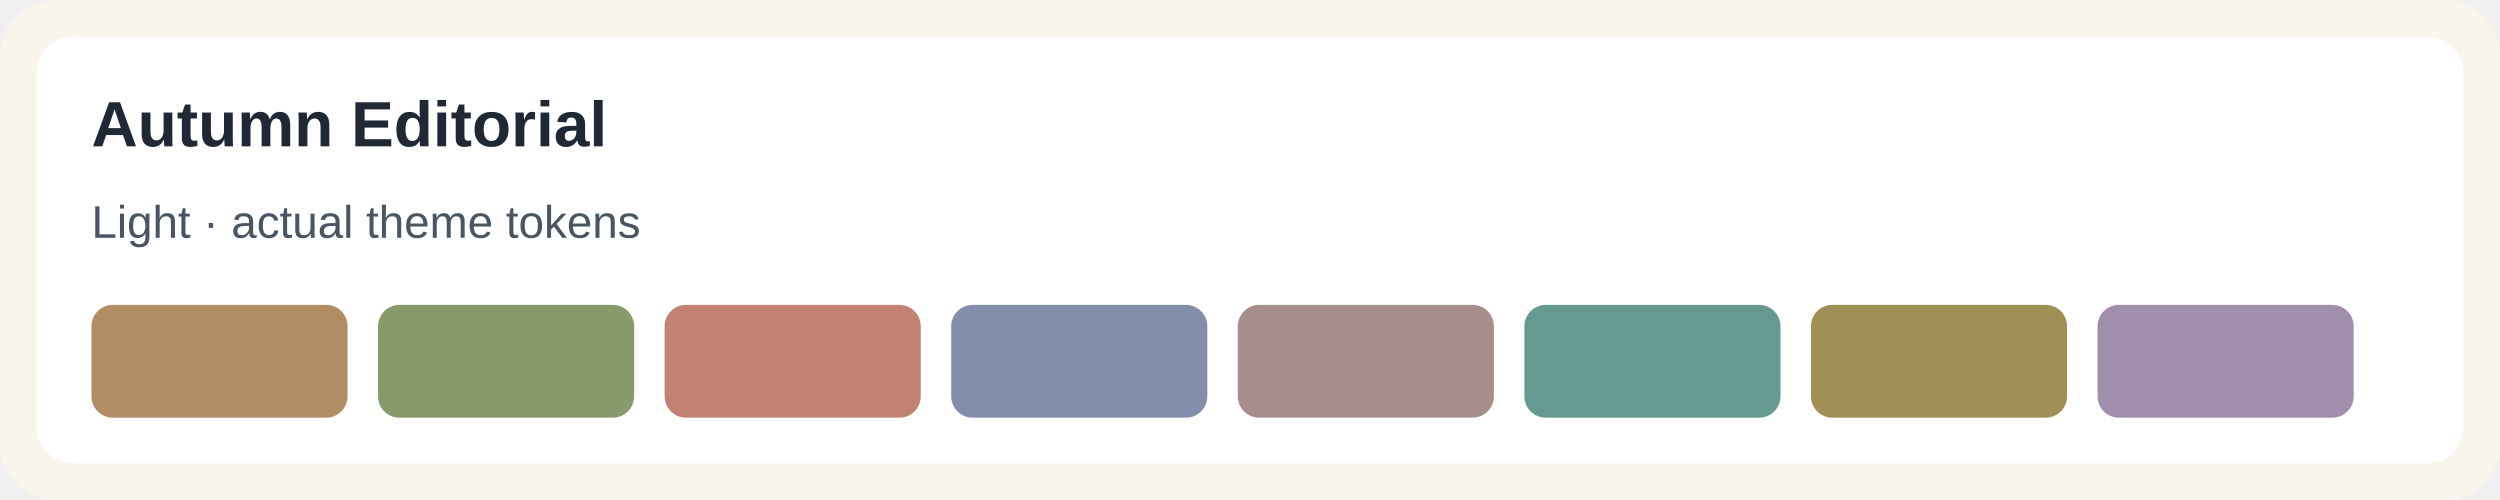
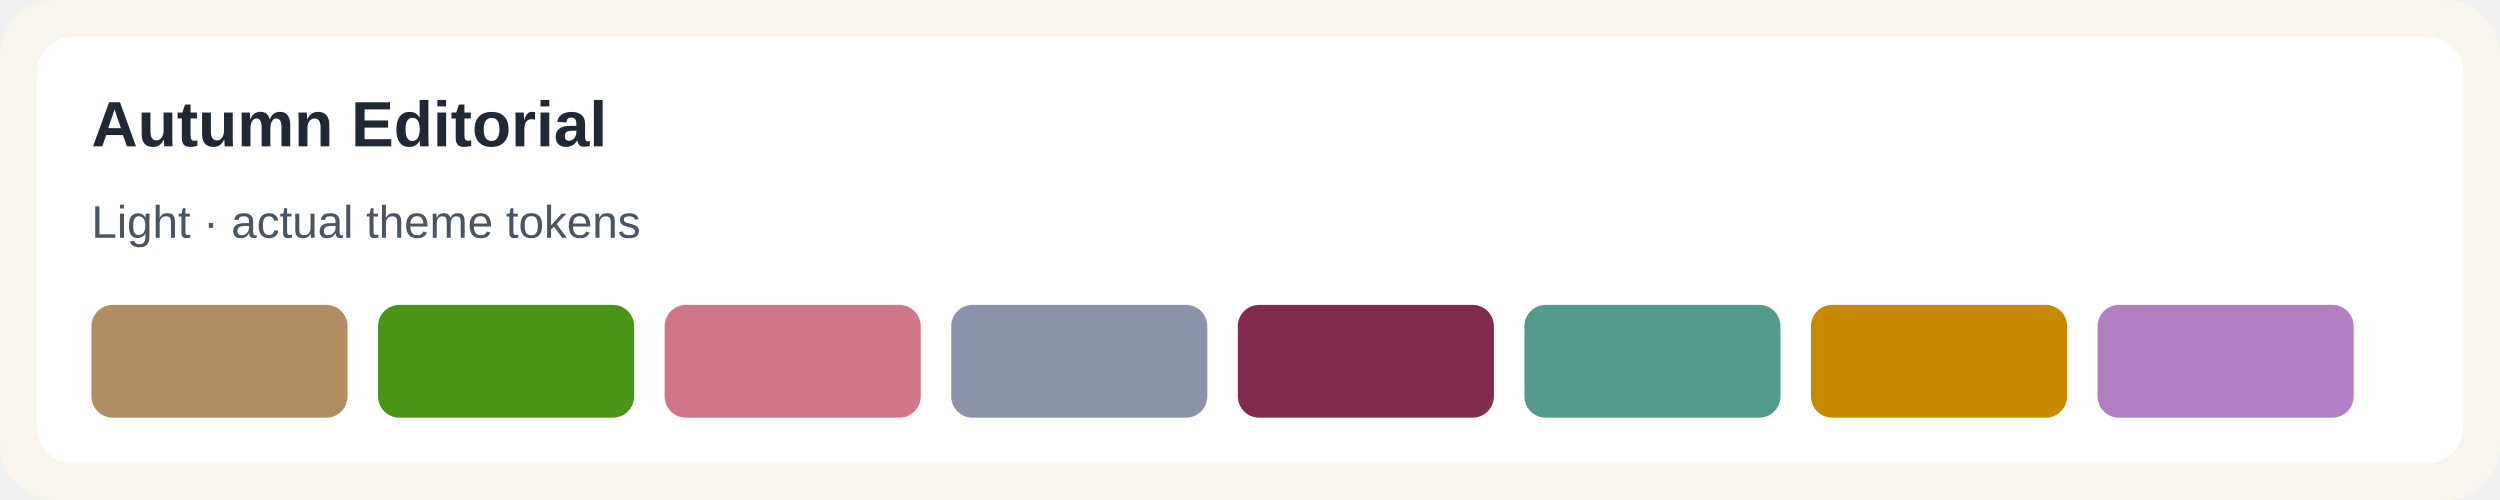
<svg xmlns="http://www.w3.org/2000/svg" width="820" height="164" viewBox="0 0 820 164">
  <rect width="820" height="164" rx="18" fill="#F9F4EC" />
  <rect x="12" y="12" width="796" height="140" rx="12" fill="#FFFFFF" />
  <text x="30" y="48" fill="#1F2834" font-family="Segoe UI,Arial,sans-serif" font-size="21" font-weight="650">Autumn Editorial</text>
  <text x="30" y="78" fill="#4A5563" font-family="Segoe UI,Arial,sans-serif" font-size="15">Light · actual theme tokens</text>
  <rect x="30" y="100" width="84" height="37" rx="7" fill="#B28D64" />
-   <rect x="124" y="100" width="84" height="37" rx="7" fill="#889A6C" />
-   <rect x="218" y="100" width="84" height="37" rx="7" fill="#C28172" />
-   <rect x="312" y="100" width="84" height="37" rx="7" fill="#838EAB" />
-   <rect x="406" y="100" width="84" height="37" rx="7" fill="#A78E8C" />
-   <rect x="500" y="100" width="84" height="37" rx="7" fill="#669A90" />
-   <rect x="594" y="100" width="84" height="37" rx="7" fill="#A19056" />
-   <rect x="688" y="100" width="84" height="37" rx="7" fill="#A18EAC" />
+   <rect x="124" y="100" width="84" height="37" rx="7" fill="#4A9518" />
+   <rect x="218" y="100" width="84" height="37" rx="7" fill="#D17588" />
+   <rect x="312" y="100" width="84" height="37" rx="7" fill="#8A93A9" />
+   <rect x="406" y="100" width="84" height="37" rx="7" fill="#822B4E" />
+   <rect x="500" y="100" width="84" height="37" rx="7" fill="#539A8D" />
+   <rect x="594" y="100" width="84" height="37" rx="7" fill="#C68900" />
+   <rect x="688" y="100" width="84" height="37" rx="7" fill="#B37DC2" />
</svg>
